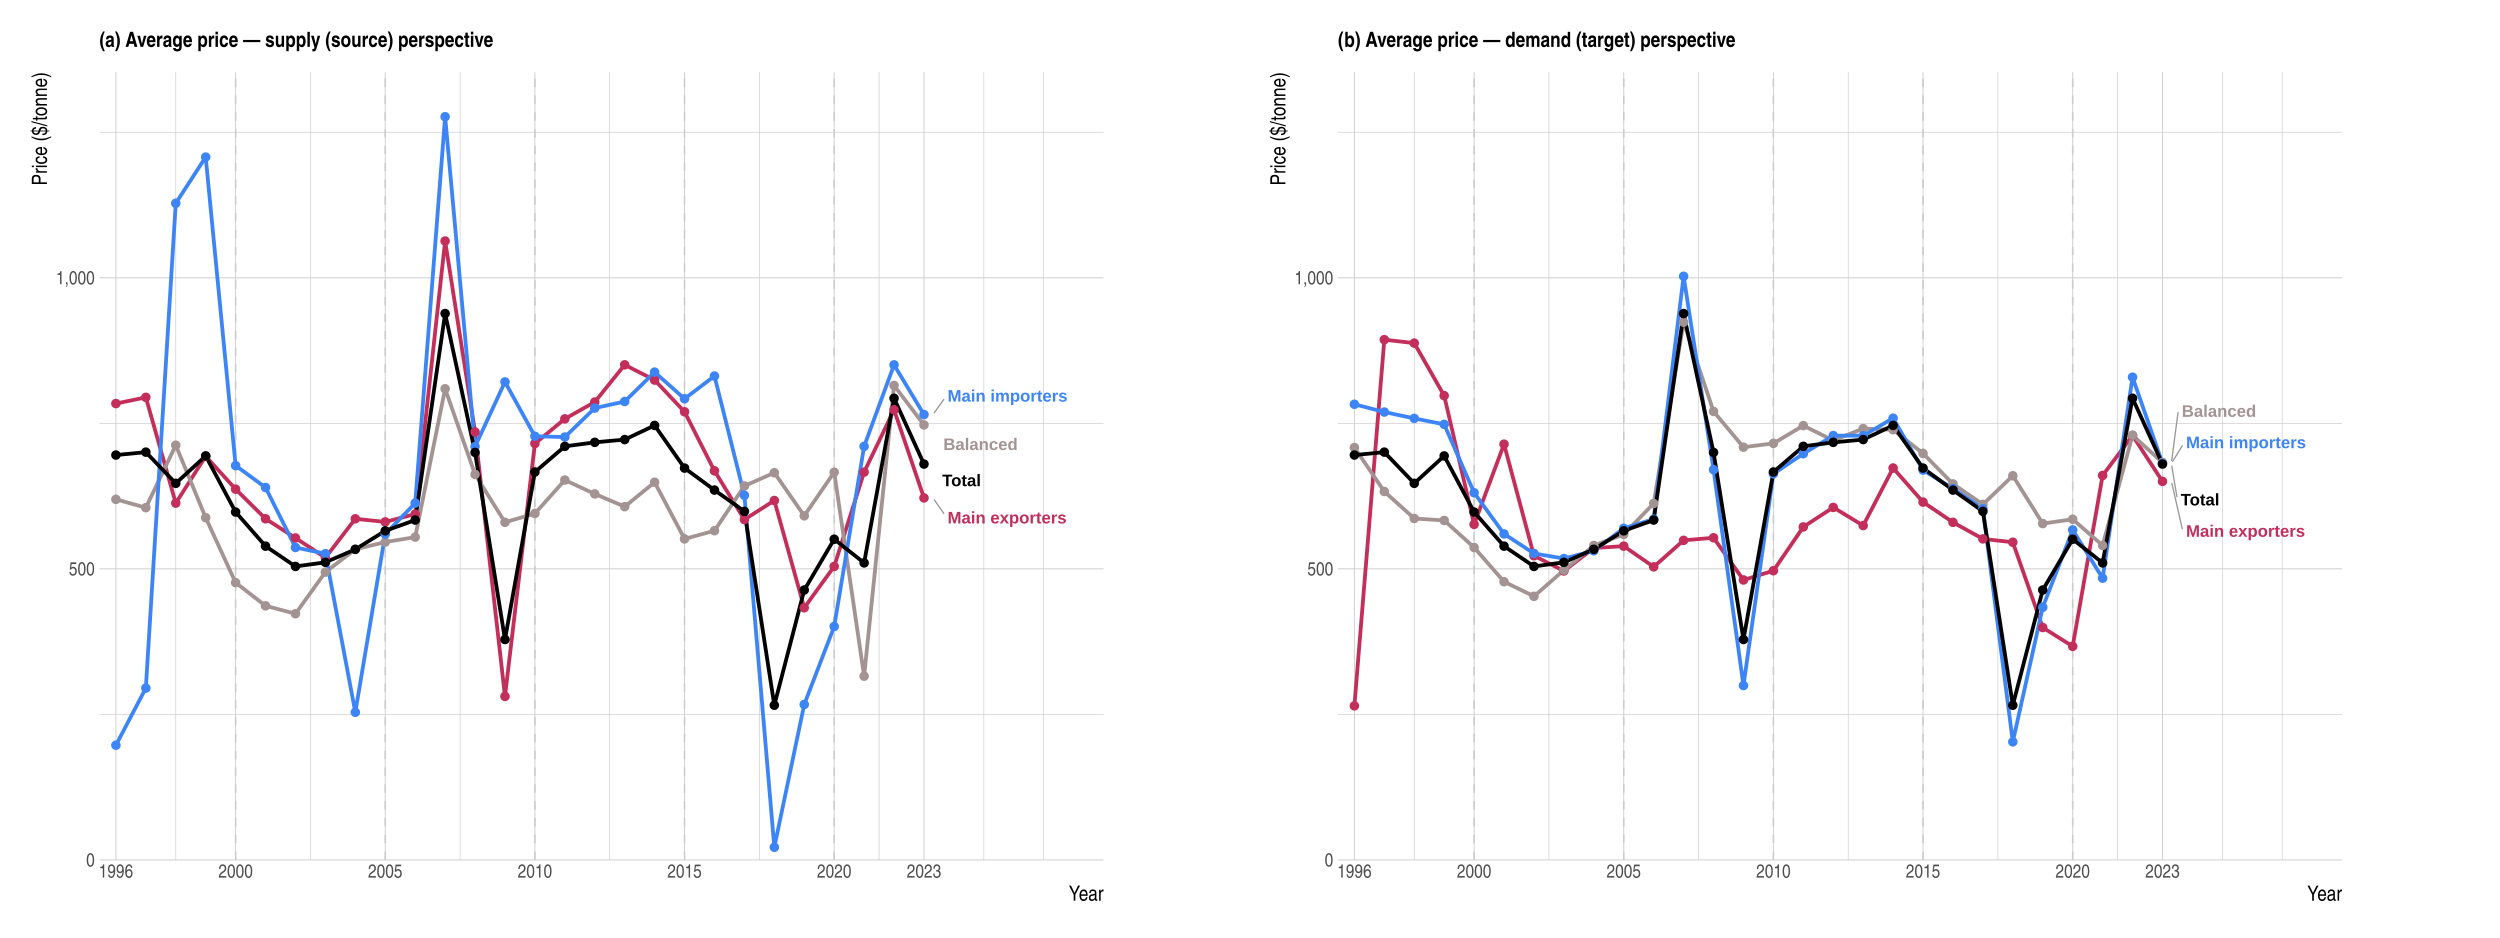
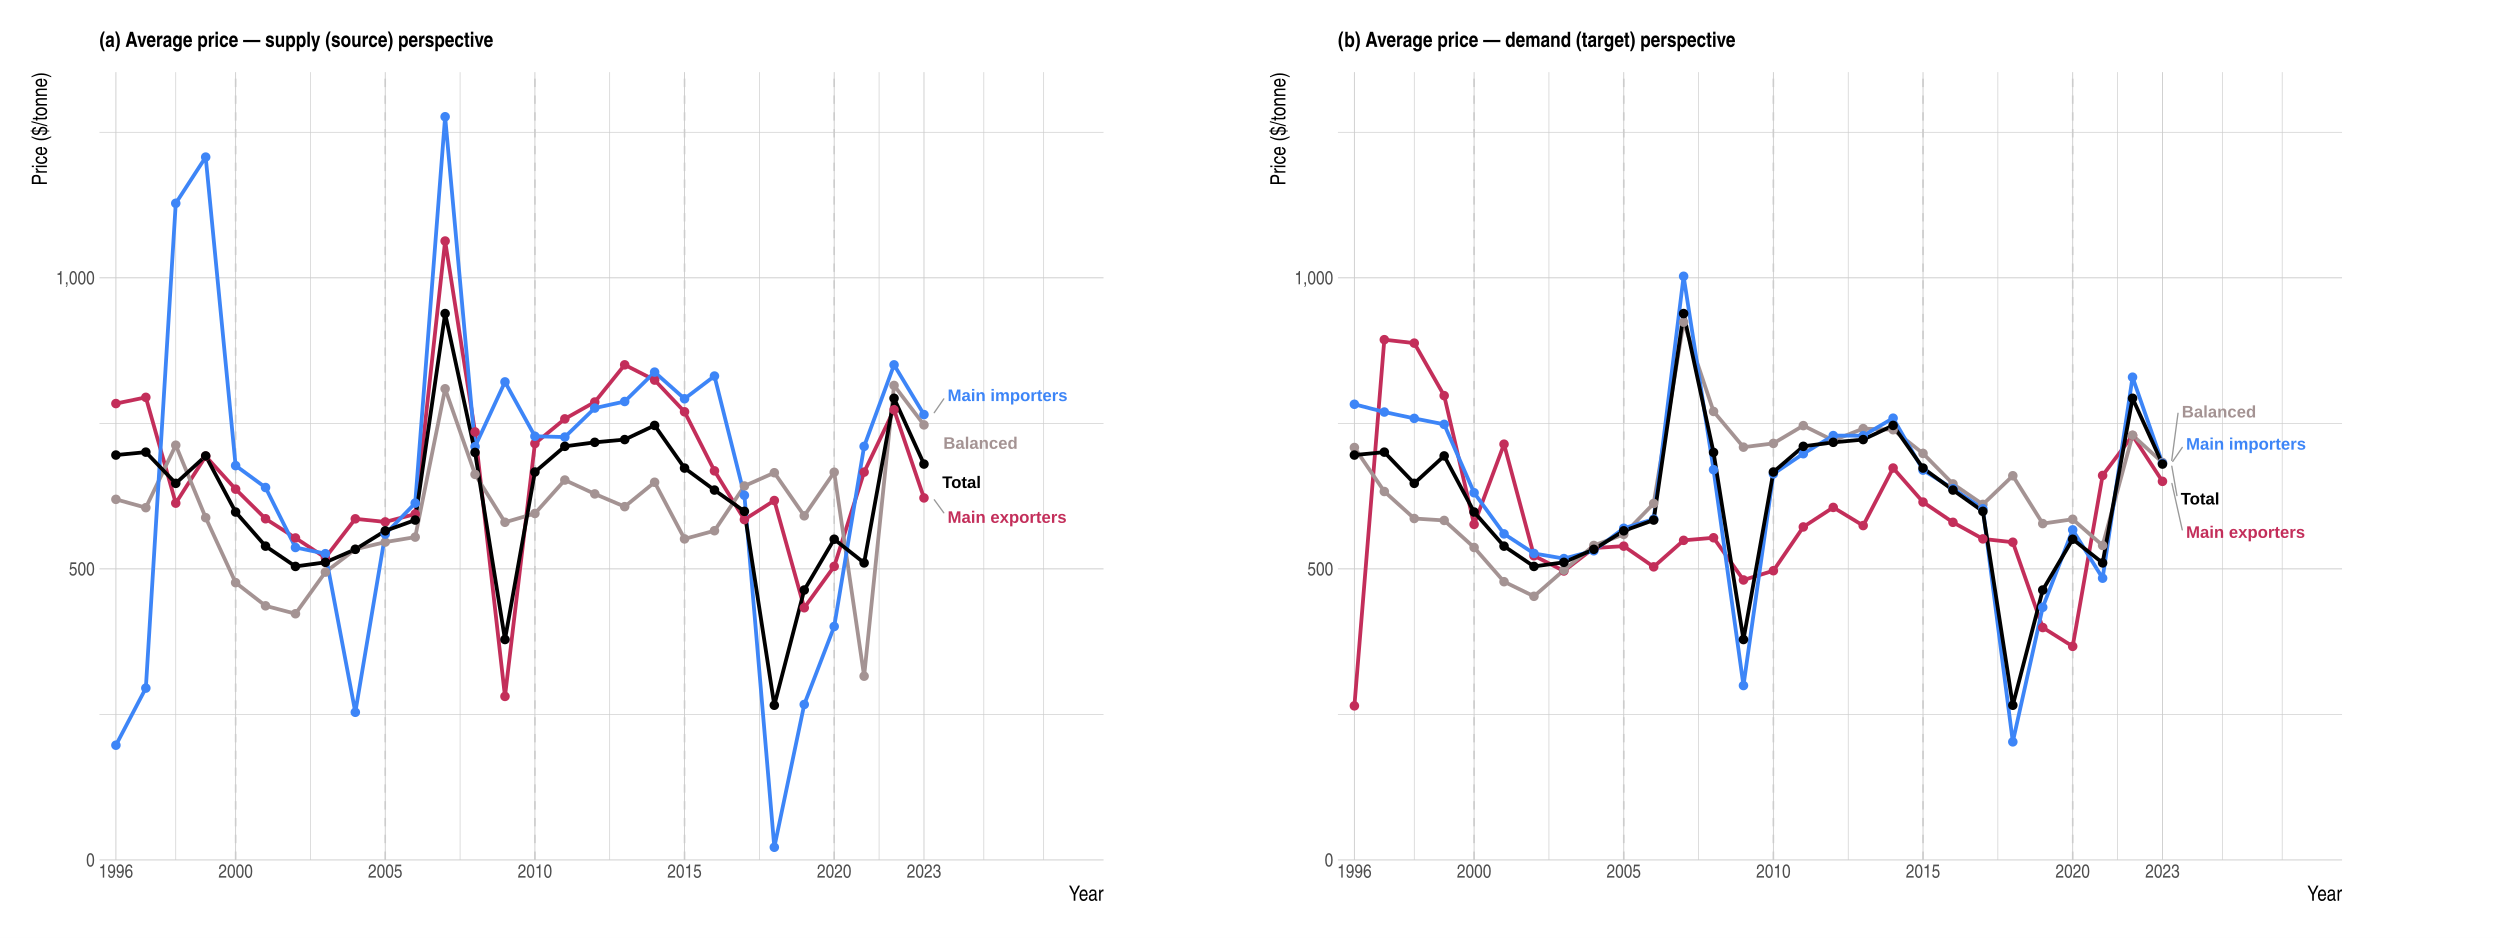
<svg xmlns="http://www.w3.org/2000/svg" class="svglite" width="1190.40pt" height="446.40pt" viewBox="0 0 1190.40 446.40">
  <defs>
    <style type="text/css">
    .svglite line, .svglite polyline, .svglite polygon, .svglite path, .svglite rect, .svglite circle {
      fill: none;
      stroke: #000000;
      stroke-linecap: round;
      stroke-linejoin: round;
      stroke-miterlimit: 10.00;
    }
    .svglite text {
      white-space: pre;
    }
  </style>
  </defs>
  <rect width="100%" height="100%" style="stroke: none; fill: #FFFFFF;" />
  <defs>
    <clipPath id="cpMC4wMHwxMTkwLjQwfDAuMDB8NDQ2LjQw">
      <rect x="0.00" y="0.00" width="1190.40" height="446.40" />
    </clipPath>
  </defs>
  <g clip-path="url(#cpMC4wMHwxMTkwLjQwfDAuMDB8NDQ2LjQw)">
    <rect x="0.00" y="0.00" width="1190.40" height="446.40" style="stroke-width: 1.07; stroke: #FFFFFF; fill: #FFFFFF;" />
  </g>
  <defs>
    <clipPath id="cpNDcuMzV8MTExNS4xOHwzNC4zNnw0MDkuNDY=">
      <rect x="47.35" y="34.36" width="1067.83" height="375.10" />
    </clipPath>
  </defs>
  <g clip-path="url(#cpNDcuMzV8MTExNS4xOHwzNC4zNnw0MDkuNDY=)">
</g>
  <g clip-path="url(#cpMC4wMHwxMTkwLjQwfDAuMDB8NDQ2LjQw)">
</g>
  <defs>
    <clipPath id="cpNS40OHw1OTUuMjB8NS40OHw0NDAuOTI=">
      <rect x="5.48" y="5.48" width="589.72" height="435.44" />
    </clipPath>
  </defs>
  <g clip-path="url(#cpNS40OHw1OTUuMjB8NS40OHw0NDAuOTI=)">
</g>
  <g clip-path="url(#cpMC4wMHwxMTkwLjQwfDAuMDB8NDQ2LjQw)">
</g>
  <defs>
    <clipPath id="cpNTk1LjIwfDExODQuOTJ8NS40OHw0NDAuOTI=">
      <rect x="595.20" y="5.48" width="589.72" height="435.44" />
    </clipPath>
  </defs>
  <g clip-path="url(#cpNTk1LjIwfDExODQuOTJ8NS40OHw0NDAuOTI=)">
</g>
  <g clip-path="url(#cpMC4wMHwxMTkwLjQwfDAuMDB8NDQ2LjQw)">
    <polyline points="47.35,340.16 525.46,340.16 " style="stroke-width: 0.32; stroke: #CCCCCC; stroke-linecap: butt;" />
    <polyline points="47.35,201.57 525.46,201.57 " style="stroke-width: 0.32; stroke: #CCCCCC; stroke-linecap: butt;" />
    <polyline points="47.35,62.97 525.46,62.97 " style="stroke-width: 0.32; stroke: #CCCCCC; stroke-linecap: butt;" />
    <polyline points="83.69,409.46 83.69,34.36 " style="stroke-width: 0.32; stroke: #CCCCCC; stroke-linecap: butt;" />
    <polyline points="147.82,409.46 147.82,34.36 " style="stroke-width: 0.32; stroke: #CCCCCC; stroke-linecap: butt;" />
    <polyline points="219.07,409.46 219.07,34.36 " style="stroke-width: 0.32; stroke: #CCCCCC; stroke-linecap: butt;" />
    <polyline points="290.32,409.46 290.32,34.36 " style="stroke-width: 0.32; stroke: #CCCCCC; stroke-linecap: butt;" />
    <polyline points="361.58,409.46 361.58,34.36 " style="stroke-width: 0.32; stroke: #CCCCCC; stroke-linecap: butt;" />
    <polyline points="418.58,409.46 418.58,34.36 " style="stroke-width: 0.32; stroke: #CCCCCC; stroke-linecap: butt;" />
    <polyline points="468.46,409.46 468.46,34.36 " style="stroke-width: 0.32; stroke: #CCCCCC; stroke-linecap: butt;" />
    <polyline points="496.96,409.46 496.96,34.36 " style="stroke-width: 0.32; stroke: #CCCCCC; stroke-linecap: butt;" />
    <polyline points="47.35,409.46 525.46,409.46 " style="stroke-width: 0.43; stroke: #CCCCCC; stroke-linecap: butt;" />
    <polyline points="47.35,270.87 525.46,270.87 " style="stroke-width: 0.43; stroke: #CCCCCC; stroke-linecap: butt;" />
    <polyline points="47.35,132.27 525.46,132.27 " style="stroke-width: 0.43; stroke: #CCCCCC; stroke-linecap: butt;" />
    <polyline points="55.19,409.46 55.19,34.36 " style="stroke-width: 0.43; stroke: #CCCCCC; stroke-linecap: butt;" />
    <polyline points="112.19,409.46 112.19,34.36 " style="stroke-width: 0.43; stroke: #CCCCCC; stroke-linecap: butt;" />
    <polyline points="183.44,409.46 183.44,34.36 " style="stroke-width: 0.43; stroke: #CCCCCC; stroke-linecap: butt;" />
    <polyline points="254.70,409.46 254.70,34.36 " style="stroke-width: 0.43; stroke: #CCCCCC; stroke-linecap: butt;" />
    <polyline points="325.95,409.46 325.95,34.36 " style="stroke-width: 0.43; stroke: #CCCCCC; stroke-linecap: butt;" />
    <polyline points="397.21,409.46 397.21,34.36 " style="stroke-width: 0.43; stroke: #CCCCCC; stroke-linecap: butt;" />
    <polyline points="439.96,409.46 439.96,34.36 " style="stroke-width: 0.43; stroke: #CCCCCC; stroke-linecap: butt;" />
    <line x1="112.19" y1="409.46" x2="112.19" y2="34.36" style="stroke-width: 0.75; stroke: #CCCCCC; stroke-dasharray: 4.00,4.00; stroke-linecap: butt;" />
    <line x1="183.44" y1="409.46" x2="183.44" y2="34.36" style="stroke-width: 0.75; stroke: #CCCCCC; stroke-dasharray: 4.00,4.00; stroke-linecap: butt;" />
    <line x1="254.70" y1="409.46" x2="254.70" y2="34.36" style="stroke-width: 0.75; stroke: #CCCCCC; stroke-dasharray: 4.00,4.00; stroke-linecap: butt;" />
    <line x1="325.95" y1="409.46" x2="325.95" y2="34.36" style="stroke-width: 0.75; stroke: #CCCCCC; stroke-dasharray: 4.00,4.00; stroke-linecap: butt;" />
    <line x1="397.21" y1="409.46" x2="397.21" y2="34.36" style="stroke-width: 0.75; stroke: #CCCCCC; stroke-dasharray: 4.00,4.00; stroke-linecap: butt;" />
    <polyline points="55.19,192.16 69.44,189.20 83.69,239.58 97.94,217.23 112.19,232.92 126.44,247.01 140.69,256.16 154.94,265.54 169.19,247.04 183.44,248.52 197.70,244.78 211.95,114.77 226.20,205.68 240.45,331.60 254.70,211.20 268.95,199.45 283.20,191.43 297.45,173.72 311.70,180.98 325.95,196.08 340.20,224.20 354.45,247.40 368.70,238.33 382.95,289.39 397.21,269.70 411.46,224.80 425.71,195.12 439.96,237.09 " style="stroke-width: 1.81; stroke: #C32E5A; stroke-linecap: butt;" />
    <polyline points="55.19,237.77 69.44,241.73 83.69,211.99 97.94,246.49 112.19,277.43 126.44,288.47 140.69,292.24 154.94,272.43 169.19,261.53 183.44,258.12 197.70,255.75 211.95,185.12 226.20,225.88 240.45,248.69 254.70,244.50 268.95,228.58 283.20,235.18 297.45,241.25 311.70,229.63 325.95,256.61 340.20,252.71 354.45,231.41 368.70,225.09 382.95,245.61 397.21,224.86 411.46,321.97 425.71,183.53 439.96,202.32 " style="stroke-width: 1.81; stroke: #A49393; stroke-linecap: butt;" />
    <polyline points="55.19,354.84 69.44,327.65 83.69,96.80 97.94,74.80 112.19,221.71 126.44,232.13 140.69,260.69 154.94,263.64 169.19,339.16 183.44,254.32 197.70,239.55 211.95,55.59 226.20,212.65 240.45,181.85 254.70,207.73 268.95,208.11 283.20,194.31 297.45,191.18 311.70,177.19 325.95,189.88 340.20,179.06 354.45,235.84 368.70,403.43 382.95,335.44 397.21,298.31 411.46,212.55 425.71,173.73 439.96,197.41 " style="stroke-width: 1.81; stroke: #3D85F7; stroke-linecap: butt;" />
    <polyline points="55.19,216.68 69.44,215.29 83.69,230.15 97.94,217.09 112.19,243.81 126.44,260.05 140.69,269.71 154.94,267.76 169.19,261.57 183.44,252.76 197.70,247.63 211.95,149.30 226.20,215.43 240.45,304.51 254.70,224.75 268.95,212.53 283.20,210.62 297.45,209.31 311.70,202.57 325.95,222.88 340.20,233.35 354.45,243.48 368.70,335.81 382.95,280.94 397.21,256.76 411.46,268.03 425.71,189.64 439.96,220.97 " style="stroke-width: 1.81; stroke-linecap: butt;" />
    <circle cx="55.19" cy="192.16" r="2.27" style="stroke-width: 0.71; stroke: none; fill: #C32E5A;" />
    <circle cx="69.44" cy="189.20" r="2.27" style="stroke-width: 0.71; stroke: none; fill: #C32E5A;" />
    <circle cx="83.69" cy="239.58" r="2.27" style="stroke-width: 0.71; stroke: none; fill: #C32E5A;" />
    <circle cx="97.94" cy="217.23" r="2.27" style="stroke-width: 0.71; stroke: none; fill: #C32E5A;" />
    <circle cx="112.19" cy="232.92" r="2.27" style="stroke-width: 0.71; stroke: none; fill: #C32E5A;" />
    <circle cx="126.44" cy="247.01" r="2.27" style="stroke-width: 0.71; stroke: none; fill: #C32E5A;" />
    <circle cx="140.69" cy="256.16" r="2.27" style="stroke-width: 0.71; stroke: none; fill: #C32E5A;" />
    <circle cx="154.94" cy="265.54" r="2.27" style="stroke-width: 0.71; stroke: none; fill: #C32E5A;" />
    <circle cx="169.19" cy="247.04" r="2.27" style="stroke-width: 0.71; stroke: none; fill: #C32E5A;" />
    <circle cx="183.44" cy="248.52" r="2.27" style="stroke-width: 0.71; stroke: none; fill: #C32E5A;" />
    <circle cx="197.70" cy="244.78" r="2.27" style="stroke-width: 0.71; stroke: none; fill: #C32E5A;" />
    <circle cx="211.95" cy="114.77" r="2.27" style="stroke-width: 0.71; stroke: none; fill: #C32E5A;" />
    <circle cx="226.20" cy="205.68" r="2.27" style="stroke-width: 0.71; stroke: none; fill: #C32E5A;" />
    <circle cx="240.45" cy="331.60" r="2.27" style="stroke-width: 0.71; stroke: none; fill: #C32E5A;" />
    <circle cx="254.70" cy="211.20" r="2.27" style="stroke-width: 0.71; stroke: none; fill: #C32E5A;" />
    <circle cx="268.95" cy="199.45" r="2.27" style="stroke-width: 0.71; stroke: none; fill: #C32E5A;" />
    <circle cx="283.20" cy="191.43" r="2.27" style="stroke-width: 0.71; stroke: none; fill: #C32E5A;" />
    <circle cx="297.45" cy="173.72" r="2.27" style="stroke-width: 0.71; stroke: none; fill: #C32E5A;" />
    <circle cx="311.70" cy="180.98" r="2.27" style="stroke-width: 0.71; stroke: none; fill: #C32E5A;" />
    <circle cx="325.95" cy="196.08" r="2.27" style="stroke-width: 0.71; stroke: none; fill: #C32E5A;" />
    <circle cx="340.20" cy="224.20" r="2.27" style="stroke-width: 0.71; stroke: none; fill: #C32E5A;" />
    <circle cx="354.45" cy="247.40" r="2.27" style="stroke-width: 0.71; stroke: none; fill: #C32E5A;" />
    <circle cx="368.70" cy="238.33" r="2.27" style="stroke-width: 0.71; stroke: none; fill: #C32E5A;" />
    <circle cx="382.95" cy="289.39" r="2.27" style="stroke-width: 0.71; stroke: none; fill: #C32E5A;" />
    <circle cx="397.21" cy="269.70" r="2.27" style="stroke-width: 0.71; stroke: none; fill: #C32E5A;" />
    <circle cx="411.46" cy="224.80" r="2.27" style="stroke-width: 0.71; stroke: none; fill: #C32E5A;" />
    <circle cx="425.71" cy="195.12" r="2.27" style="stroke-width: 0.71; stroke: none; fill: #C32E5A;" />
    <circle cx="439.96" cy="237.09" r="2.27" style="stroke-width: 0.71; stroke: none; fill: #C32E5A;" />
    <circle cx="55.19" cy="237.77" r="2.27" style="stroke-width: 0.71; stroke: none; fill: #A49393;" />
    <circle cx="69.44" cy="241.73" r="2.27" style="stroke-width: 0.71; stroke: none; fill: #A49393;" />
    <circle cx="83.69" cy="211.99" r="2.27" style="stroke-width: 0.71; stroke: none; fill: #A49393;" />
    <circle cx="97.94" cy="246.49" r="2.27" style="stroke-width: 0.71; stroke: none; fill: #A49393;" />
    <circle cx="112.19" cy="277.43" r="2.27" style="stroke-width: 0.71; stroke: none; fill: #A49393;" />
    <circle cx="126.44" cy="288.47" r="2.27" style="stroke-width: 0.71; stroke: none; fill: #A49393;" />
    <circle cx="140.69" cy="292.24" r="2.27" style="stroke-width: 0.71; stroke: none; fill: #A49393;" />
    <circle cx="154.94" cy="272.43" r="2.27" style="stroke-width: 0.71; stroke: none; fill: #A49393;" />
    <circle cx="169.19" cy="261.53" r="2.27" style="stroke-width: 0.71; stroke: none; fill: #A49393;" />
    <circle cx="183.44" cy="258.12" r="2.27" style="stroke-width: 0.71; stroke: none; fill: #A49393;" />
    <circle cx="197.70" cy="255.75" r="2.27" style="stroke-width: 0.71; stroke: none; fill: #A49393;" />
    <circle cx="211.95" cy="185.12" r="2.27" style="stroke-width: 0.71; stroke: none; fill: #A49393;" />
    <circle cx="226.20" cy="225.88" r="2.27" style="stroke-width: 0.71; stroke: none; fill: #A49393;" />
    <circle cx="240.45" cy="248.69" r="2.27" style="stroke-width: 0.71; stroke: none; fill: #A49393;" />
    <circle cx="254.70" cy="244.50" r="2.27" style="stroke-width: 0.71; stroke: none; fill: #A49393;" />
    <circle cx="268.95" cy="228.58" r="2.27" style="stroke-width: 0.71; stroke: none; fill: #A49393;" />
    <circle cx="283.20" cy="235.18" r="2.27" style="stroke-width: 0.71; stroke: none; fill: #A49393;" />
    <circle cx="297.45" cy="241.25" r="2.27" style="stroke-width: 0.71; stroke: none; fill: #A49393;" />
    <circle cx="311.70" cy="229.63" r="2.27" style="stroke-width: 0.71; stroke: none; fill: #A49393;" />
    <circle cx="325.95" cy="256.61" r="2.27" style="stroke-width: 0.71; stroke: none; fill: #A49393;" />
    <circle cx="340.20" cy="252.71" r="2.27" style="stroke-width: 0.71; stroke: none; fill: #A49393;" />
    <circle cx="354.45" cy="231.41" r="2.27" style="stroke-width: 0.71; stroke: none; fill: #A49393;" />
    <circle cx="368.70" cy="225.09" r="2.27" style="stroke-width: 0.71; stroke: none; fill: #A49393;" />
    <circle cx="382.95" cy="245.61" r="2.27" style="stroke-width: 0.71; stroke: none; fill: #A49393;" />
    <circle cx="397.21" cy="224.86" r="2.27" style="stroke-width: 0.71; stroke: none; fill: #A49393;" />
    <circle cx="411.46" cy="321.97" r="2.27" style="stroke-width: 0.71; stroke: none; fill: #A49393;" />
    <circle cx="425.71" cy="183.53" r="2.27" style="stroke-width: 0.71; stroke: none; fill: #A49393;" />
    <circle cx="439.96" cy="202.32" r="2.27" style="stroke-width: 0.71; stroke: none; fill: #A49393;" />
    <circle cx="55.19" cy="354.84" r="2.27" style="stroke-width: 0.71; stroke: none; fill: #3D85F7;" />
    <circle cx="69.44" cy="327.65" r="2.27" style="stroke-width: 0.71; stroke: none; fill: #3D85F7;" />
    <circle cx="83.69" cy="96.80" r="2.27" style="stroke-width: 0.71; stroke: none; fill: #3D85F7;" />
    <circle cx="97.94" cy="74.80" r="2.27" style="stroke-width: 0.71; stroke: none; fill: #3D85F7;" />
    <circle cx="112.19" cy="221.71" r="2.27" style="stroke-width: 0.71; stroke: none; fill: #3D85F7;" />
    <circle cx="126.44" cy="232.13" r="2.27" style="stroke-width: 0.71; stroke: none; fill: #3D85F7;" />
    <circle cx="140.69" cy="260.69" r="2.27" style="stroke-width: 0.71; stroke: none; fill: #3D85F7;" />
    <circle cx="154.94" cy="263.64" r="2.27" style="stroke-width: 0.71; stroke: none; fill: #3D85F7;" />
    <circle cx="169.19" cy="339.16" r="2.27" style="stroke-width: 0.71; stroke: none; fill: #3D85F7;" />
    <circle cx="183.44" cy="254.32" r="2.27" style="stroke-width: 0.71; stroke: none; fill: #3D85F7;" />
    <circle cx="197.70" cy="239.55" r="2.27" style="stroke-width: 0.71; stroke: none; fill: #3D85F7;" />
    <circle cx="211.95" cy="55.59" r="2.27" style="stroke-width: 0.71; stroke: none; fill: #3D85F7;" />
    <circle cx="226.20" cy="212.65" r="2.27" style="stroke-width: 0.71; stroke: none; fill: #3D85F7;" />
    <circle cx="240.45" cy="181.85" r="2.27" style="stroke-width: 0.71; stroke: none; fill: #3D85F7;" />
    <circle cx="254.70" cy="207.73" r="2.27" style="stroke-width: 0.71; stroke: none; fill: #3D85F7;" />
    <circle cx="268.95" cy="208.11" r="2.27" style="stroke-width: 0.71; stroke: none; fill: #3D85F7;" />
    <circle cx="283.20" cy="194.31" r="2.27" style="stroke-width: 0.71; stroke: none; fill: #3D85F7;" />
    <circle cx="297.45" cy="191.18" r="2.27" style="stroke-width: 0.71; stroke: none; fill: #3D85F7;" />
    <circle cx="311.70" cy="177.19" r="2.27" style="stroke-width: 0.71; stroke: none; fill: #3D85F7;" />
    <circle cx="325.95" cy="189.88" r="2.27" style="stroke-width: 0.71; stroke: none; fill: #3D85F7;" />
    <circle cx="340.20" cy="179.06" r="2.27" style="stroke-width: 0.71; stroke: none; fill: #3D85F7;" />
    <circle cx="354.45" cy="235.84" r="2.27" style="stroke-width: 0.71; stroke: none; fill: #3D85F7;" />
    <circle cx="368.70" cy="403.43" r="2.27" style="stroke-width: 0.71; stroke: none; fill: #3D85F7;" />
    <circle cx="382.95" cy="335.44" r="2.27" style="stroke-width: 0.71; stroke: none; fill: #3D85F7;" />
    <circle cx="397.21" cy="298.31" r="2.27" style="stroke-width: 0.71; stroke: none; fill: #3D85F7;" />
    <circle cx="411.46" cy="212.55" r="2.27" style="stroke-width: 0.71; stroke: none; fill: #3D85F7;" />
    <circle cx="425.71" cy="173.73" r="2.27" style="stroke-width: 0.71; stroke: none; fill: #3D85F7;" />
    <circle cx="439.96" cy="197.41" r="2.27" style="stroke-width: 0.71; stroke: none; fill: #3D85F7;" />
    <circle cx="55.19" cy="216.68" r="2.27" style="stroke-width: 0.71; stroke: none; fill: #000000;" />
    <circle cx="69.44" cy="215.29" r="2.27" style="stroke-width: 0.71; stroke: none; fill: #000000;" />
    <circle cx="83.69" cy="230.15" r="2.27" style="stroke-width: 0.71; stroke: none; fill: #000000;" />
    <circle cx="97.94" cy="217.09" r="2.27" style="stroke-width: 0.71; stroke: none; fill: #000000;" />
    <circle cx="112.19" cy="243.81" r="2.27" style="stroke-width: 0.71; stroke: none; fill: #000000;" />
    <circle cx="126.44" cy="260.05" r="2.27" style="stroke-width: 0.71; stroke: none; fill: #000000;" />
    <circle cx="140.69" cy="269.71" r="2.27" style="stroke-width: 0.71; stroke: none; fill: #000000;" />
    <circle cx="154.94" cy="267.76" r="2.27" style="stroke-width: 0.71; stroke: none; fill: #000000;" />
    <circle cx="169.19" cy="261.57" r="2.27" style="stroke-width: 0.71; stroke: none; fill: #000000;" />
    <circle cx="183.44" cy="252.76" r="2.27" style="stroke-width: 0.71; stroke: none; fill: #000000;" />
    <circle cx="197.70" cy="247.63" r="2.27" style="stroke-width: 0.71; stroke: none; fill: #000000;" />
    <circle cx="211.95" cy="149.30" r="2.27" style="stroke-width: 0.71; stroke: none; fill: #000000;" />
    <circle cx="226.20" cy="215.43" r="2.27" style="stroke-width: 0.71; stroke: none; fill: #000000;" />
    <circle cx="240.45" cy="304.51" r="2.27" style="stroke-width: 0.71; stroke: none; fill: #000000;" />
    <circle cx="254.70" cy="224.75" r="2.27" style="stroke-width: 0.71; stroke: none; fill: #000000;" />
    <circle cx="268.95" cy="212.53" r="2.27" style="stroke-width: 0.71; stroke: none; fill: #000000;" />
    <circle cx="283.20" cy="210.62" r="2.27" style="stroke-width: 0.71; stroke: none; fill: #000000;" />
    <circle cx="297.45" cy="209.31" r="2.27" style="stroke-width: 0.71; stroke: none; fill: #000000;" />
    <circle cx="311.70" cy="202.57" r="2.27" style="stroke-width: 0.71; stroke: none; fill: #000000;" />
    <circle cx="325.95" cy="222.88" r="2.27" style="stroke-width: 0.71; stroke: none; fill: #000000;" />
    <circle cx="340.20" cy="233.35" r="2.27" style="stroke-width: 0.71; stroke: none; fill: #000000;" />
    <circle cx="354.45" cy="243.48" r="2.27" style="stroke-width: 0.71; stroke: none; fill: #000000;" />
    <circle cx="368.70" cy="335.81" r="2.27" style="stroke-width: 0.71; stroke: none; fill: #000000;" />
    <circle cx="382.95" cy="280.94" r="2.27" style="stroke-width: 0.71; stroke: none; fill: #000000;" />
    <circle cx="397.21" cy="256.76" r="2.27" style="stroke-width: 0.71; stroke: none; fill: #000000;" />
    <circle cx="411.46" cy="268.03" r="2.27" style="stroke-width: 0.71; stroke: none; fill: #000000;" />
    <circle cx="425.71" cy="189.64" r="2.27" style="stroke-width: 0.71; stroke: none; fill: #000000;" />
    <circle cx="439.96" cy="220.97" r="2.27" style="stroke-width: 0.71; stroke: none; fill: #000000;" />
-     <line x1="449.39" y1="244.47" x2="444.86" y2="237.99" style="stroke-width: 0.64; stroke: #999999;" />
-     <line x1="449.39" y1="190.21" x2="444.87" y2="196.51" style="stroke-width: 0.64; stroke: #999999;" />
-     <text x="451.19" y="249.24" style="font-size: 7.97px; font-weight: bold;fill: #C32E5A; font-family: &quot;Liberation Sans&quot;;" textLength="67.92px" lengthAdjust="spacingAndGlyphs">Main exporters</text>
-     <text x="449.16" y="214.28" style="font-size: 7.97px; font-weight: bold;fill: #A49393; font-family: &quot;Liberation Sans&quot;;" textLength="41.00px" lengthAdjust="spacingAndGlyphs">Balanced</text>
-     <text x="451.19" y="191.23" style="font-size: 7.97px; font-weight: bold;fill: #3D85F7; font-family: &quot;Liberation Sans&quot;;" textLength="68.41px" lengthAdjust="spacingAndGlyphs">Main importers</text>
-     <text x="448.64" y="231.50" style="font-size: 7.97px; font-weight: bold; font-family: &quot;Liberation Sans&quot;;" textLength="21.74px" lengthAdjust="spacingAndGlyphs">Total</text>
+     <line x1="449.39" y1="244.17" x2="444.88" y2="237.98" style="stroke-width: 0.64; stroke: #999999;" />
+     <line x1="449.39" y1="189.93" x2="444.85" y2="196.50" style="stroke-width: 0.64; stroke: #999999;" />
+     <text x="451.19" y="248.97" style="font-size: 7.97px; font-weight: bold;fill: #C32E5A; font-family: &quot;Liberation Sans&quot;;" textLength="67.92px" lengthAdjust="spacingAndGlyphs">Main exporters</text>
+     <text x="449.16" y="213.71" style="font-size: 7.97px; font-weight: bold;fill: #A49393; font-family: &quot;Liberation Sans&quot;;" textLength="41.00px" lengthAdjust="spacingAndGlyphs">Balanced</text>
+     <text x="451.19" y="190.98" style="font-size: 7.97px; font-weight: bold;fill: #3D85F7; font-family: &quot;Liberation Sans&quot;;" textLength="68.41px" lengthAdjust="spacingAndGlyphs">Main importers</text>
+     <text x="448.64" y="232.37" style="font-size: 7.97px; font-weight: bold; font-family: &quot;Liberation Sans&quot;;" textLength="21.74px" lengthAdjust="spacingAndGlyphs">Total</text>
    <text x="45.11" y="412.56" text-anchor="end" style="font-size: 9.00px;fill: #4D4D4D; font-family: &quot;Liberation Sans Narrow&quot;;" textLength="4.10px" lengthAdjust="spacingAndGlyphs">0</text>
    <text x="45.11" y="273.96" text-anchor="end" style="font-size: 9.00px;fill: #4D4D4D; font-family: &quot;Liberation Sans Narrow&quot;;" textLength="12.31px" lengthAdjust="spacingAndGlyphs">500</text>
    <text x="45.11" y="135.37" text-anchor="end" style="font-size: 9.00px;fill: #4D4D4D; font-family: &quot;Liberation Sans Narrow&quot;;" textLength="18.47px" lengthAdjust="spacingAndGlyphs">1,000</text>
    <text x="55.19" y="417.89" text-anchor="middle" style="font-size: 9.00px;fill: #4D4D4D; font-family: &quot;Liberation Sans Narrow&quot;;" textLength="16.42px" lengthAdjust="spacingAndGlyphs">1996</text>
    <text x="112.19" y="417.89" text-anchor="middle" style="font-size: 9.00px;fill: #4D4D4D; font-family: &quot;Liberation Sans Narrow&quot;;" textLength="16.42px" lengthAdjust="spacingAndGlyphs">2000</text>
    <text x="183.44" y="417.89" text-anchor="middle" style="font-size: 9.00px;fill: #4D4D4D; font-family: &quot;Liberation Sans Narrow&quot;;" textLength="16.42px" lengthAdjust="spacingAndGlyphs">2005</text>
    <text x="254.70" y="417.89" text-anchor="middle" style="font-size: 9.00px;fill: #4D4D4D; font-family: &quot;Liberation Sans Narrow&quot;;" textLength="16.42px" lengthAdjust="spacingAndGlyphs">2010</text>
    <text x="325.95" y="417.89" text-anchor="middle" style="font-size: 9.00px;fill: #4D4D4D; font-family: &quot;Liberation Sans Narrow&quot;;" textLength="16.42px" lengthAdjust="spacingAndGlyphs">2015</text>
    <text x="397.21" y="417.89" text-anchor="middle" style="font-size: 9.00px;fill: #4D4D4D; font-family: &quot;Liberation Sans Narrow&quot;;" textLength="16.42px" lengthAdjust="spacingAndGlyphs">2020</text>
    <text x="439.96" y="417.89" text-anchor="middle" style="font-size: 9.00px;fill: #4D4D4D; font-family: &quot;Liberation Sans Narrow&quot;;" textLength="16.42px" lengthAdjust="spacingAndGlyphs">2023</text>
    <text x="525.46" y="428.88" text-anchor="end" style="font-size: 10.00px; font-family: &quot;Liberation Sans Narrow&quot;;" textLength="16.57px" lengthAdjust="spacingAndGlyphs">Year</text>
    <text transform="translate(22.33,34.36) rotate(-90)" text-anchor="end" style="font-size: 10.00px; font-family: &quot;Liberation Sans Narrow&quot;;" textLength="53.78px" lengthAdjust="spacingAndGlyphs">Price ($/tonne)</text>
    <text x="47.35" y="22.33" style="font-size: 10.00px; font-weight: bold; font-family: &quot;Liberation Sans Narrow&quot;;" textLength="187.61px" lengthAdjust="spacingAndGlyphs">(a) Average price — supply (source) perspective</text>
    <polyline points="637.07,340.16 1115.18,340.16 " style="stroke-width: 0.32; stroke: #CCCCCC; stroke-linecap: butt;" />
    <polyline points="637.07,201.57 1115.18,201.57 " style="stroke-width: 0.32; stroke: #CCCCCC; stroke-linecap: butt;" />
    <polyline points="637.07,62.97 1115.18,62.97 " style="stroke-width: 0.32; stroke: #CCCCCC; stroke-linecap: butt;" />
    <polyline points="673.41,409.46 673.41,34.36 " style="stroke-width: 0.32; stroke: #CCCCCC; stroke-linecap: butt;" />
    <polyline points="737.54,409.46 737.54,34.36 " style="stroke-width: 0.32; stroke: #CCCCCC; stroke-linecap: butt;" />
    <polyline points="808.79,409.46 808.79,34.36 " style="stroke-width: 0.32; stroke: #CCCCCC; stroke-linecap: butt;" />
    <polyline points="880.05,409.46 880.05,34.36 " style="stroke-width: 0.32; stroke: #CCCCCC; stroke-linecap: butt;" />
    <polyline points="951.30,409.46 951.30,34.36 " style="stroke-width: 0.32; stroke: #CCCCCC; stroke-linecap: butt;" />
    <polyline points="1008.30,409.46 1008.30,34.36 " style="stroke-width: 0.32; stroke: #CCCCCC; stroke-linecap: butt;" />
    <polyline points="1058.18,409.46 1058.18,34.36 " style="stroke-width: 0.32; stroke: #CCCCCC; stroke-linecap: butt;" />
    <polyline points="1086.68,409.46 1086.68,34.36 " style="stroke-width: 0.32; stroke: #CCCCCC; stroke-linecap: butt;" />
    <polyline points="637.07,409.46 1115.18,409.46 " style="stroke-width: 0.43; stroke: #CCCCCC; stroke-linecap: butt;" />
    <polyline points="637.07,270.87 1115.18,270.87 " style="stroke-width: 0.43; stroke: #CCCCCC; stroke-linecap: butt;" />
    <polyline points="637.07,132.27 1115.18,132.27 " style="stroke-width: 0.43; stroke: #CCCCCC; stroke-linecap: butt;" />
    <polyline points="644.91,409.46 644.91,34.36 " style="stroke-width: 0.43; stroke: #CCCCCC; stroke-linecap: butt;" />
    <polyline points="701.91,409.46 701.91,34.36 " style="stroke-width: 0.43; stroke: #CCCCCC; stroke-linecap: butt;" />
    <polyline points="773.16,409.46 773.16,34.36 " style="stroke-width: 0.43; stroke: #CCCCCC; stroke-linecap: butt;" />
    <polyline points="844.42,409.46 844.42,34.36 " style="stroke-width: 0.43; stroke: #CCCCCC; stroke-linecap: butt;" />
    <polyline points="915.67,409.46 915.67,34.36 " style="stroke-width: 0.43; stroke: #CCCCCC; stroke-linecap: butt;" />
    <polyline points="986.93,409.46 986.93,34.36 " style="stroke-width: 0.43; stroke: #CCCCCC; stroke-linecap: butt;" />
    <polyline points="1029.68,409.46 1029.68,34.36 " style="stroke-width: 0.43; stroke: #CCCCCC; stroke-linecap: butt;" />
    <line x1="701.91" y1="409.46" x2="701.91" y2="34.36" style="stroke-width: 0.75; stroke: #CCCCCC; stroke-dasharray: 4.00,4.00; stroke-linecap: butt;" />
    <line x1="773.16" y1="409.46" x2="773.16" y2="34.36" style="stroke-width: 0.75; stroke: #CCCCCC; stroke-dasharray: 4.00,4.00; stroke-linecap: butt;" />
    <line x1="844.42" y1="409.46" x2="844.42" y2="34.36" style="stroke-width: 0.75; stroke: #CCCCCC; stroke-dasharray: 4.00,4.00; stroke-linecap: butt;" />
    <line x1="915.67" y1="409.46" x2="915.67" y2="34.36" style="stroke-width: 0.75; stroke: #CCCCCC; stroke-dasharray: 4.00,4.00; stroke-linecap: butt;" />
    <line x1="986.93" y1="409.46" x2="986.93" y2="34.36" style="stroke-width: 0.75; stroke: #CCCCCC; stroke-dasharray: 4.00,4.00; stroke-linecap: butt;" />
    <polyline points="644.91,336.10 659.16,161.74 673.41,163.38 687.66,188.39 701.91,249.69 716.16,211.50 730.41,264.63 744.66,271.88 758.91,260.94 773.16,260.05 787.42,269.91 801.67,257.29 815.92,256.06 830.17,276.16 844.42,271.75 858.67,250.91 872.92,241.61 887.17,250.26 901.42,222.86 915.67,239.07 929.92,248.71 944.17,256.60 958.42,258.19 972.67,298.81 986.93,307.77 1001.18,226.40 1015.43,207.39 1029.68,229.20 " style="stroke-width: 1.81; stroke: #C32E5A; stroke-linecap: butt;" />
    <polyline points="644.91,213.09 659.16,234.04 673.41,246.89 687.66,247.81 701.91,260.69 716.16,276.98 730.41,283.94 744.66,271.48 758.91,259.74 773.16,254.44 787.42,239.73 801.67,153.41 815.92,195.92 830.17,212.92 844.42,211.13 858.67,202.66 872.92,209.73 887.17,204.08 901.42,204.61 915.67,215.91 929.92,230.42 944.17,240.18 958.42,226.53 972.67,249.31 986.93,247.25 1001.18,259.72 1015.43,207.23 1029.68,220.23 " style="stroke-width: 1.81; stroke: #A49393; stroke-linecap: butt;" />
    <polyline points="644.91,192.50 659.16,196.20 673.41,199.22 687.66,202.06 701.91,234.63 716.16,254.22 730.41,263.53 744.66,265.97 758.91,262.26 773.16,251.54 787.42,247.19 801.67,131.55 815.92,223.65 830.17,326.43 844.42,225.62 858.67,216.04 872.92,207.41 887.17,207.46 901.42,199.12 915.67,223.85 929.92,232.67 944.17,242.25 958.42,353.24 972.67,289.17 986.93,252.31 1001.18,275.31 1015.43,179.60 1029.68,220.62 " style="stroke-width: 1.81; stroke: #3D85F7; stroke-linecap: butt;" />
    <polyline points="644.91,216.68 659.16,215.29 673.41,230.15 687.66,217.09 701.91,243.81 716.16,260.05 730.41,269.71 744.66,267.76 758.91,261.57 773.16,252.76 787.42,247.63 801.67,149.30 815.92,215.43 830.17,304.51 844.42,224.75 858.67,212.53 872.92,210.62 887.17,209.31 901.42,202.57 915.67,222.88 929.92,233.35 944.17,243.48 958.42,335.81 972.67,280.94 986.93,256.76 1001.18,268.03 1015.43,189.64 1029.68,220.97 " style="stroke-width: 1.81; stroke-linecap: butt;" />
    <circle cx="644.91" cy="336.10" r="2.27" style="stroke-width: 0.71; stroke: none; fill: #C32E5A;" />
    <circle cx="659.16" cy="161.74" r="2.27" style="stroke-width: 0.71; stroke: none; fill: #C32E5A;" />
    <circle cx="673.41" cy="163.38" r="2.27" style="stroke-width: 0.71; stroke: none; fill: #C32E5A;" />
    <circle cx="687.66" cy="188.39" r="2.27" style="stroke-width: 0.71; stroke: none; fill: #C32E5A;" />
    <circle cx="701.91" cy="249.69" r="2.27" style="stroke-width: 0.71; stroke: none; fill: #C32E5A;" />
    <circle cx="716.16" cy="211.50" r="2.27" style="stroke-width: 0.71; stroke: none; fill: #C32E5A;" />
    <circle cx="730.41" cy="264.63" r="2.27" style="stroke-width: 0.71; stroke: none; fill: #C32E5A;" />
    <circle cx="744.66" cy="271.88" r="2.27" style="stroke-width: 0.71; stroke: none; fill: #C32E5A;" />
    <circle cx="758.91" cy="260.94" r="2.27" style="stroke-width: 0.71; stroke: none; fill: #C32E5A;" />
    <circle cx="773.16" cy="260.05" r="2.27" style="stroke-width: 0.71; stroke: none; fill: #C32E5A;" />
    <circle cx="787.42" cy="269.91" r="2.27" style="stroke-width: 0.71; stroke: none; fill: #C32E5A;" />
    <circle cx="801.67" cy="257.29" r="2.27" style="stroke-width: 0.71; stroke: none; fill: #C32E5A;" />
    <circle cx="815.92" cy="256.06" r="2.27" style="stroke-width: 0.71; stroke: none; fill: #C32E5A;" />
    <circle cx="830.17" cy="276.16" r="2.27" style="stroke-width: 0.71; stroke: none; fill: #C32E5A;" />
    <circle cx="844.42" cy="271.75" r="2.27" style="stroke-width: 0.71; stroke: none; fill: #C32E5A;" />
    <circle cx="858.67" cy="250.91" r="2.27" style="stroke-width: 0.71; stroke: none; fill: #C32E5A;" />
    <circle cx="872.92" cy="241.61" r="2.27" style="stroke-width: 0.71; stroke: none; fill: #C32E5A;" />
    <circle cx="887.17" cy="250.26" r="2.27" style="stroke-width: 0.71; stroke: none; fill: #C32E5A;" />
    <circle cx="901.42" cy="222.86" r="2.27" style="stroke-width: 0.71; stroke: none; fill: #C32E5A;" />
    <circle cx="915.67" cy="239.07" r="2.27" style="stroke-width: 0.71; stroke: none; fill: #C32E5A;" />
    <circle cx="929.92" cy="248.71" r="2.27" style="stroke-width: 0.71; stroke: none; fill: #C32E5A;" />
    <circle cx="944.17" cy="256.60" r="2.27" style="stroke-width: 0.71; stroke: none; fill: #C32E5A;" />
    <circle cx="958.42" cy="258.19" r="2.27" style="stroke-width: 0.71; stroke: none; fill: #C32E5A;" />
    <circle cx="972.67" cy="298.81" r="2.27" style="stroke-width: 0.71; stroke: none; fill: #C32E5A;" />
    <circle cx="986.93" cy="307.77" r="2.27" style="stroke-width: 0.71; stroke: none; fill: #C32E5A;" />
    <circle cx="1001.18" cy="226.40" r="2.27" style="stroke-width: 0.71; stroke: none; fill: #C32E5A;" />
    <circle cx="1015.43" cy="207.39" r="2.27" style="stroke-width: 0.71; stroke: none; fill: #C32E5A;" />
    <circle cx="1029.68" cy="229.20" r="2.27" style="stroke-width: 0.71; stroke: none; fill: #C32E5A;" />
    <circle cx="644.91" cy="213.09" r="2.27" style="stroke-width: 0.71; stroke: none; fill: #A49393;" />
    <circle cx="659.16" cy="234.04" r="2.27" style="stroke-width: 0.71; stroke: none; fill: #A49393;" />
    <circle cx="673.41" cy="246.89" r="2.27" style="stroke-width: 0.71; stroke: none; fill: #A49393;" />
    <circle cx="687.66" cy="247.81" r="2.27" style="stroke-width: 0.71; stroke: none; fill: #A49393;" />
    <circle cx="701.91" cy="260.69" r="2.27" style="stroke-width: 0.71; stroke: none; fill: #A49393;" />
    <circle cx="716.16" cy="276.98" r="2.27" style="stroke-width: 0.71; stroke: none; fill: #A49393;" />
    <circle cx="730.41" cy="283.94" r="2.27" style="stroke-width: 0.71; stroke: none; fill: #A49393;" />
    <circle cx="744.66" cy="271.48" r="2.27" style="stroke-width: 0.71; stroke: none; fill: #A49393;" />
    <circle cx="758.91" cy="259.74" r="2.27" style="stroke-width: 0.71; stroke: none; fill: #A49393;" />
    <circle cx="773.16" cy="254.44" r="2.27" style="stroke-width: 0.71; stroke: none; fill: #A49393;" />
    <circle cx="787.42" cy="239.73" r="2.27" style="stroke-width: 0.71; stroke: none; fill: #A49393;" />
    <circle cx="801.67" cy="153.41" r="2.27" style="stroke-width: 0.71; stroke: none; fill: #A49393;" />
    <circle cx="815.92" cy="195.92" r="2.27" style="stroke-width: 0.71; stroke: none; fill: #A49393;" />
    <circle cx="830.17" cy="212.92" r="2.27" style="stroke-width: 0.71; stroke: none; fill: #A49393;" />
    <circle cx="844.42" cy="211.13" r="2.27" style="stroke-width: 0.71; stroke: none; fill: #A49393;" />
    <circle cx="858.67" cy="202.66" r="2.27" style="stroke-width: 0.71; stroke: none; fill: #A49393;" />
    <circle cx="872.92" cy="209.73" r="2.27" style="stroke-width: 0.71; stroke: none; fill: #A49393;" />
    <circle cx="887.17" cy="204.08" r="2.27" style="stroke-width: 0.71; stroke: none; fill: #A49393;" />
    <circle cx="901.42" cy="204.61" r="2.27" style="stroke-width: 0.71; stroke: none; fill: #A49393;" />
    <circle cx="915.67" cy="215.91" r="2.27" style="stroke-width: 0.71; stroke: none; fill: #A49393;" />
    <circle cx="929.92" cy="230.42" r="2.27" style="stroke-width: 0.71; stroke: none; fill: #A49393;" />
    <circle cx="944.17" cy="240.18" r="2.27" style="stroke-width: 0.71; stroke: none; fill: #A49393;" />
    <circle cx="958.42" cy="226.53" r="2.27" style="stroke-width: 0.71; stroke: none; fill: #A49393;" />
    <circle cx="972.67" cy="249.31" r="2.27" style="stroke-width: 0.71; stroke: none; fill: #A49393;" />
    <circle cx="986.93" cy="247.25" r="2.27" style="stroke-width: 0.71; stroke: none; fill: #A49393;" />
    <circle cx="1001.18" cy="259.72" r="2.27" style="stroke-width: 0.71; stroke: none; fill: #A49393;" />
    <circle cx="1015.43" cy="207.23" r="2.27" style="stroke-width: 0.71; stroke: none; fill: #A49393;" />
    <circle cx="1029.68" cy="220.23" r="2.27" style="stroke-width: 0.71; stroke: none; fill: #A49393;" />
    <circle cx="644.91" cy="192.50" r="2.27" style="stroke-width: 0.71; stroke: none; fill: #3D85F7;" />
    <circle cx="659.16" cy="196.20" r="2.27" style="stroke-width: 0.71; stroke: none; fill: #3D85F7;" />
    <circle cx="673.41" cy="199.22" r="2.27" style="stroke-width: 0.71; stroke: none; fill: #3D85F7;" />
    <circle cx="687.66" cy="202.06" r="2.27" style="stroke-width: 0.71; stroke: none; fill: #3D85F7;" />
    <circle cx="701.91" cy="234.63" r="2.27" style="stroke-width: 0.71; stroke: none; fill: #3D85F7;" />
    <circle cx="716.16" cy="254.22" r="2.27" style="stroke-width: 0.71; stroke: none; fill: #3D85F7;" />
    <circle cx="730.41" cy="263.53" r="2.27" style="stroke-width: 0.71; stroke: none; fill: #3D85F7;" />
    <circle cx="744.66" cy="265.97" r="2.27" style="stroke-width: 0.71; stroke: none; fill: #3D85F7;" />
    <circle cx="758.91" cy="262.26" r="2.27" style="stroke-width: 0.71; stroke: none; fill: #3D85F7;" />
    <circle cx="773.16" cy="251.54" r="2.27" style="stroke-width: 0.71; stroke: none; fill: #3D85F7;" />
    <circle cx="787.42" cy="247.19" r="2.27" style="stroke-width: 0.71; stroke: none; fill: #3D85F7;" />
    <circle cx="801.67" cy="131.55" r="2.27" style="stroke-width: 0.71; stroke: none; fill: #3D85F7;" />
    <circle cx="815.92" cy="223.65" r="2.27" style="stroke-width: 0.71; stroke: none; fill: #3D85F7;" />
    <circle cx="830.17" cy="326.43" r="2.27" style="stroke-width: 0.71; stroke: none; fill: #3D85F7;" />
    <circle cx="844.42" cy="225.62" r="2.27" style="stroke-width: 0.71; stroke: none; fill: #3D85F7;" />
    <circle cx="858.67" cy="216.04" r="2.27" style="stroke-width: 0.71; stroke: none; fill: #3D85F7;" />
    <circle cx="872.92" cy="207.41" r="2.27" style="stroke-width: 0.71; stroke: none; fill: #3D85F7;" />
    <circle cx="887.17" cy="207.46" r="2.27" style="stroke-width: 0.71; stroke: none; fill: #3D85F7;" />
    <circle cx="901.42" cy="199.12" r="2.27" style="stroke-width: 0.71; stroke: none; fill: #3D85F7;" />
    <circle cx="915.67" cy="223.85" r="2.27" style="stroke-width: 0.71; stroke: none; fill: #3D85F7;" />
    <circle cx="929.92" cy="232.67" r="2.27" style="stroke-width: 0.71; stroke: none; fill: #3D85F7;" />
    <circle cx="944.17" cy="242.25" r="2.27" style="stroke-width: 0.71; stroke: none; fill: #3D85F7;" />
    <circle cx="958.42" cy="353.24" r="2.27" style="stroke-width: 0.71; stroke: none; fill: #3D85F7;" />
    <circle cx="972.67" cy="289.17" r="2.27" style="stroke-width: 0.71; stroke: none; fill: #3D85F7;" />
    <circle cx="986.93" cy="252.31" r="2.27" style="stroke-width: 0.71; stroke: none; fill: #3D85F7;" />
    <circle cx="1001.18" cy="275.31" r="2.27" style="stroke-width: 0.71; stroke: none; fill: #3D85F7;" />
    <circle cx="1015.43" cy="179.60" r="2.27" style="stroke-width: 0.71; stroke: none; fill: #3D85F7;" />
    <circle cx="1029.68" cy="220.62" r="2.27" style="stroke-width: 0.71; stroke: none; fill: #3D85F7;" />
    <circle cx="644.91" cy="216.68" r="2.27" style="stroke-width: 0.71; stroke: none; fill: #000000;" />
    <circle cx="659.16" cy="215.29" r="2.27" style="stroke-width: 0.71; stroke: none; fill: #000000;" />
    <circle cx="673.41" cy="230.15" r="2.27" style="stroke-width: 0.71; stroke: none; fill: #000000;" />
    <circle cx="687.66" cy="217.09" r="2.27" style="stroke-width: 0.71; stroke: none; fill: #000000;" />
    <circle cx="701.91" cy="243.81" r="2.27" style="stroke-width: 0.71; stroke: none; fill: #000000;" />
    <circle cx="716.16" cy="260.05" r="2.27" style="stroke-width: 0.71; stroke: none; fill: #000000;" />
    <circle cx="730.41" cy="269.71" r="2.27" style="stroke-width: 0.71; stroke: none; fill: #000000;" />
    <circle cx="744.66" cy="267.76" r="2.27" style="stroke-width: 0.71; stroke: none; fill: #000000;" />
    <circle cx="758.91" cy="261.57" r="2.27" style="stroke-width: 0.71; stroke: none; fill: #000000;" />
    <circle cx="773.16" cy="252.76" r="2.27" style="stroke-width: 0.71; stroke: none; fill: #000000;" />
    <circle cx="787.42" cy="247.63" r="2.27" style="stroke-width: 0.71; stroke: none; fill: #000000;" />
    <circle cx="801.67" cy="149.30" r="2.27" style="stroke-width: 0.71; stroke: none; fill: #000000;" />
    <circle cx="815.92" cy="215.43" r="2.27" style="stroke-width: 0.71; stroke: none; fill: #000000;" />
    <circle cx="830.17" cy="304.51" r="2.27" style="stroke-width: 0.71; stroke: none; fill: #000000;" />
    <circle cx="844.42" cy="224.75" r="2.27" style="stroke-width: 0.71; stroke: none; fill: #000000;" />
    <circle cx="858.67" cy="212.53" r="2.27" style="stroke-width: 0.71; stroke: none; fill: #000000;" />
    <circle cx="872.92" cy="210.62" r="2.27" style="stroke-width: 0.71; stroke: none; fill: #000000;" />
    <circle cx="887.17" cy="209.31" r="2.27" style="stroke-width: 0.71; stroke: none; fill: #000000;" />
    <circle cx="901.42" cy="202.57" r="2.27" style="stroke-width: 0.71; stroke: none; fill: #000000;" />
    <circle cx="915.67" cy="222.88" r="2.27" style="stroke-width: 0.71; stroke: none; fill: #000000;" />
    <circle cx="929.92" cy="233.35" r="2.27" style="stroke-width: 0.71; stroke: none; fill: #000000;" />
    <circle cx="944.17" cy="243.48" r="2.27" style="stroke-width: 0.71; stroke: none; fill: #000000;" />
    <circle cx="958.42" cy="335.81" r="2.27" style="stroke-width: 0.71; stroke: none; fill: #000000;" />
    <circle cx="972.67" cy="280.94" r="2.27" style="stroke-width: 0.71; stroke: none; fill: #000000;" />
    <circle cx="986.93" cy="256.76" r="2.27" style="stroke-width: 0.71; stroke: none; fill: #000000;" />
    <circle cx="1001.18" cy="268.03" r="2.27" style="stroke-width: 0.71; stroke: none; fill: #000000;" />
    <circle cx="1015.43" cy="189.64" r="2.27" style="stroke-width: 0.71; stroke: none; fill: #000000;" />
    <circle cx="1029.68" cy="220.97" r="2.27" style="stroke-width: 0.71; stroke: none; fill: #000000;" />
-     <line x1="1039.11" y1="251.79" x2="1034.18" y2="230.21" style="stroke-width: 0.64; stroke: #999999;" />
-     <line x1="1037.08" y1="196.46" x2="1034.09" y2="219.21" style="stroke-width: 0.64; stroke: #999999;" />
-     <line x1="1039.11" y1="212.29" x2="1034.52" y2="219.69" style="stroke-width: 0.64; stroke: #999999;" />
-     <line x1="1036.56" y1="236.47" x2="1034.12" y2="221.99" style="stroke-width: 0.64; stroke: #999999;" />
-     <text x="1040.91" y="255.60" style="font-size: 7.97px; font-weight: bold;fill: #C32E5A; font-family: &quot;Liberation Sans&quot;;" textLength="67.92px" lengthAdjust="spacingAndGlyphs">Main exporters</text>
-     <text x="1038.88" y="198.48" style="font-size: 7.97px; font-weight: bold;fill: #A49393; font-family: &quot;Liberation Sans&quot;;" textLength="41.00px" lengthAdjust="spacingAndGlyphs">Balanced</text>
-     <text x="1040.91" y="213.41" style="font-size: 7.97px; font-weight: bold;fill: #3D85F7; font-family: &quot;Liberation Sans&quot;;" textLength="68.41px" lengthAdjust="spacingAndGlyphs">Main importers</text>
-     <text x="1038.36" y="240.66" style="font-size: 7.97px; font-weight: bold; font-family: &quot;Liberation Sans&quot;;" textLength="21.74px" lengthAdjust="spacingAndGlyphs">Total</text>
+     <line x1="1039.11" y1="252.31" x2="1034.18" y2="230.21" style="stroke-width: 0.64; stroke: #999999;" />
+     <line x1="1037.08" y1="196.79" x2="1034.09" y2="219.21" style="stroke-width: 0.64; stroke: #999999;" />
+     <line x1="1039.11" y1="213.05" x2="1034.57" y2="219.71" style="stroke-width: 0.64; stroke: #999999;" />
+     <line x1="1036.56" y1="235.97" x2="1034.13" y2="221.99" style="stroke-width: 0.64; stroke: #999999;" />
+     <text x="1040.91" y="256.11" style="font-size: 7.97px; font-weight: bold;fill: #C32E5A; font-family: &quot;Liberation Sans&quot;;" textLength="67.92px" lengthAdjust="spacingAndGlyphs">Main exporters</text>
+     <text x="1038.88" y="198.79" style="font-size: 7.97px; font-weight: bold;fill: #A49393; font-family: &quot;Liberation Sans&quot;;" textLength="41.00px" lengthAdjust="spacingAndGlyphs">Balanced</text>
+     <text x="1040.91" y="214.10" style="font-size: 7.97px; font-weight: bold;fill: #3D85F7; font-family: &quot;Liberation Sans&quot;;" textLength="68.41px" lengthAdjust="spacingAndGlyphs">Main importers</text>
+     <text x="1038.36" y="240.20" style="font-size: 7.97px; font-weight: bold; font-family: &quot;Liberation Sans&quot;;" textLength="21.74px" lengthAdjust="spacingAndGlyphs">Total</text>
    <text x="634.83" y="412.56" text-anchor="end" style="font-size: 9.00px;fill: #4D4D4D; font-family: &quot;Liberation Sans Narrow&quot;;" textLength="4.10px" lengthAdjust="spacingAndGlyphs">0</text>
    <text x="634.83" y="273.96" text-anchor="end" style="font-size: 9.00px;fill: #4D4D4D; font-family: &quot;Liberation Sans Narrow&quot;;" textLength="12.31px" lengthAdjust="spacingAndGlyphs">500</text>
    <text x="634.83" y="135.37" text-anchor="end" style="font-size: 9.00px;fill: #4D4D4D; font-family: &quot;Liberation Sans Narrow&quot;;" textLength="18.47px" lengthAdjust="spacingAndGlyphs">1,000</text>
    <text x="644.91" y="417.89" text-anchor="middle" style="font-size: 9.00px;fill: #4D4D4D; font-family: &quot;Liberation Sans Narrow&quot;;" textLength="16.42px" lengthAdjust="spacingAndGlyphs">1996</text>
    <text x="701.91" y="417.89" text-anchor="middle" style="font-size: 9.00px;fill: #4D4D4D; font-family: &quot;Liberation Sans Narrow&quot;;" textLength="16.42px" lengthAdjust="spacingAndGlyphs">2000</text>
    <text x="773.16" y="417.89" text-anchor="middle" style="font-size: 9.00px;fill: #4D4D4D; font-family: &quot;Liberation Sans Narrow&quot;;" textLength="16.42px" lengthAdjust="spacingAndGlyphs">2005</text>
    <text x="844.42" y="417.89" text-anchor="middle" style="font-size: 9.00px;fill: #4D4D4D; font-family: &quot;Liberation Sans Narrow&quot;;" textLength="16.42px" lengthAdjust="spacingAndGlyphs">2010</text>
    <text x="915.67" y="417.89" text-anchor="middle" style="font-size: 9.00px;fill: #4D4D4D; font-family: &quot;Liberation Sans Narrow&quot;;" textLength="16.42px" lengthAdjust="spacingAndGlyphs">2015</text>
    <text x="986.93" y="417.89" text-anchor="middle" style="font-size: 9.00px;fill: #4D4D4D; font-family: &quot;Liberation Sans Narrow&quot;;" textLength="16.42px" lengthAdjust="spacingAndGlyphs">2020</text>
    <text x="1029.68" y="417.89" text-anchor="middle" style="font-size: 9.00px;fill: #4D4D4D; font-family: &quot;Liberation Sans Narrow&quot;;" textLength="16.42px" lengthAdjust="spacingAndGlyphs">2023</text>
    <text x="1115.18" y="428.88" text-anchor="end" style="font-size: 10.00px; font-family: &quot;Liberation Sans Narrow&quot;;" textLength="16.57px" lengthAdjust="spacingAndGlyphs">Year</text>
    <text transform="translate(612.05,34.36) rotate(-90)" text-anchor="end" style="font-size: 10.00px; font-family: &quot;Liberation Sans Narrow&quot;;" textLength="53.78px" lengthAdjust="spacingAndGlyphs">Price ($/tonne)</text>
    <text x="637.07" y="22.33" style="font-size: 10.00px; font-weight: bold; font-family: &quot;Liberation Sans Narrow&quot;;" textLength="188.96px" lengthAdjust="spacingAndGlyphs">(b) Average price — demand (target) perspective</text>
  </g>
</svg>
